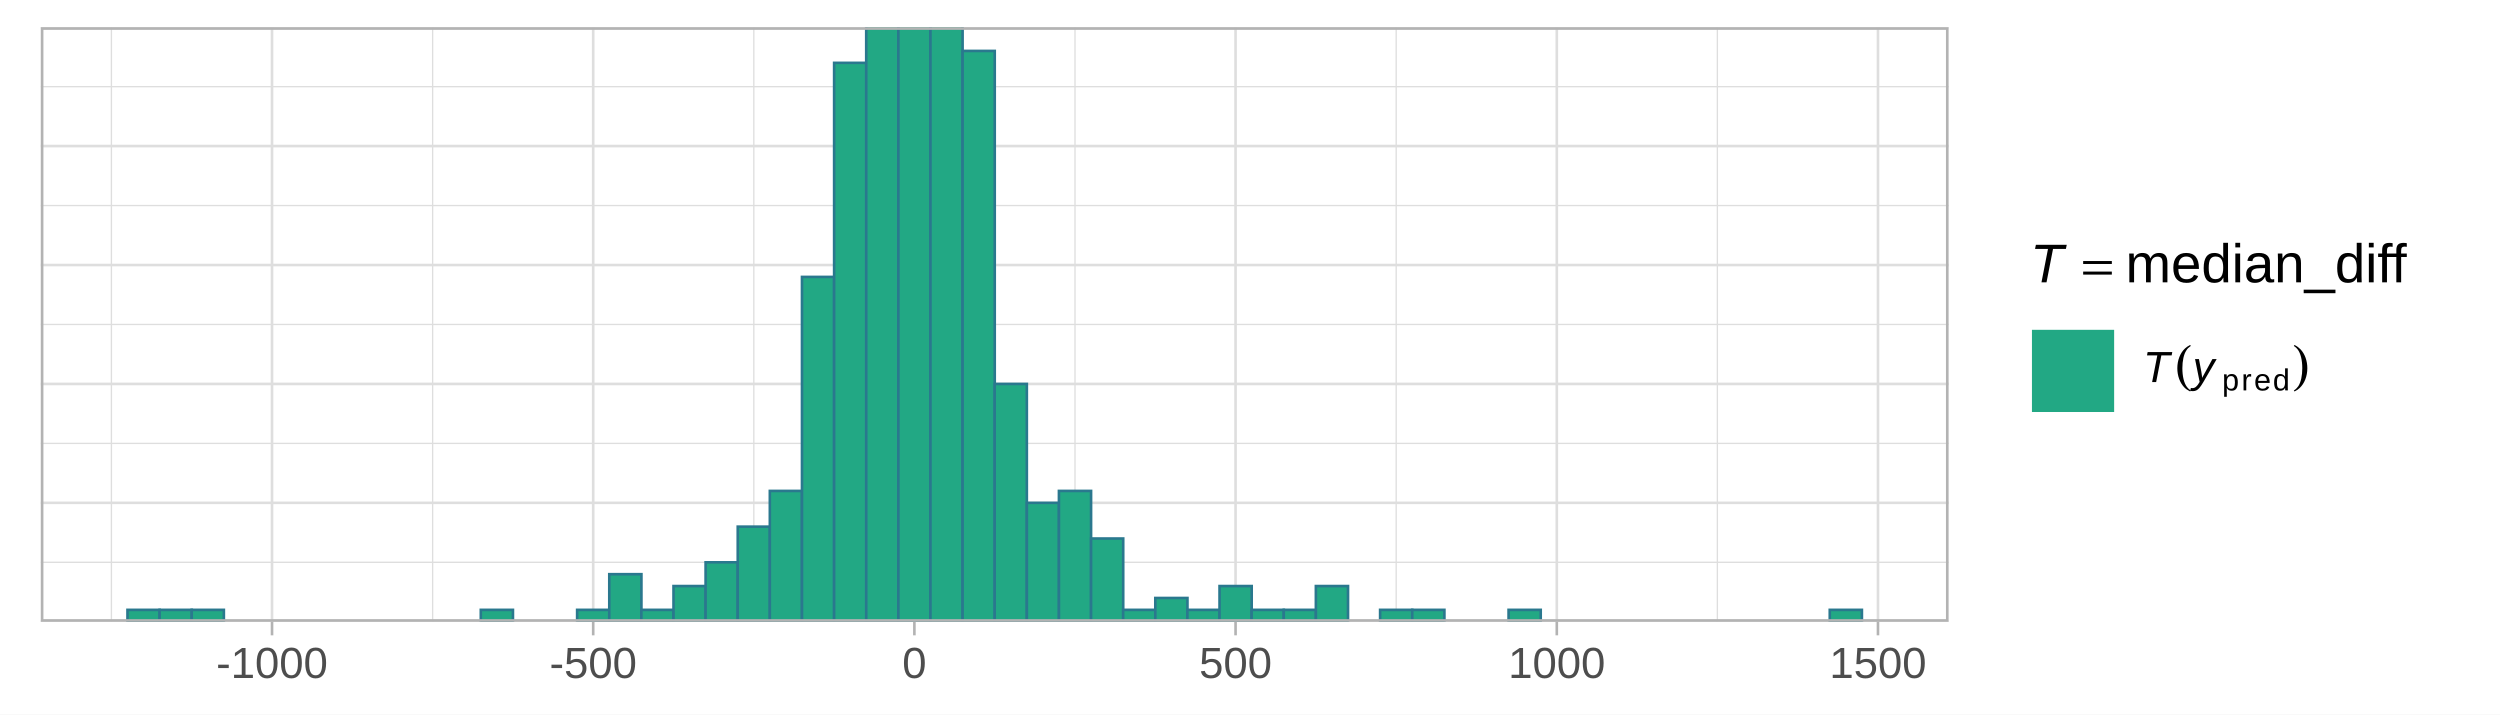
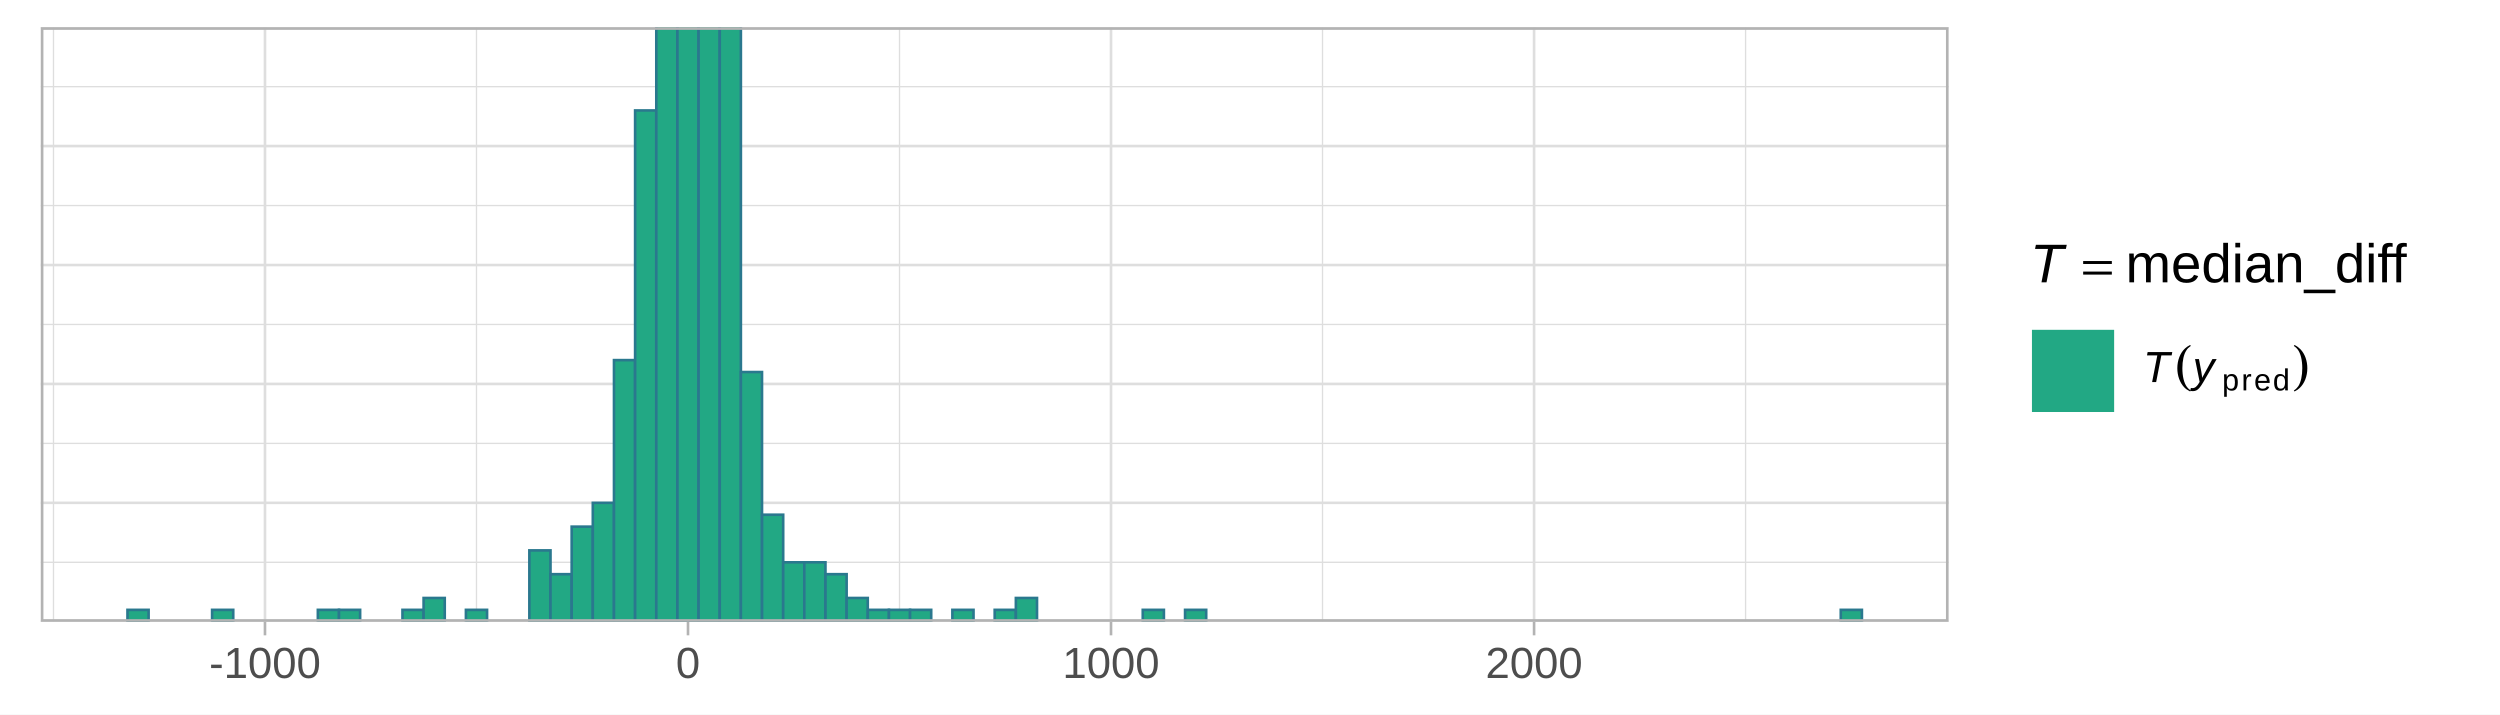
<svg xmlns="http://www.w3.org/2000/svg" class="svglite" width="504.00pt" height="144.00pt" viewBox="0 0 504.00 144.00">
  <defs>
    <style type="text/css">
    .svglite line, .svglite polyline, .svglite polygon, .svglite path, .svglite rect, .svglite circle {
      fill: none;
      stroke: #000000;
      stroke-linecap: round;
      stroke-linejoin: round;
      stroke-miterlimit: 10.00;
    }
    .svglite text {
      white-space: pre;
    }
  </style>
  </defs>
  <rect width="100%" height="100%" style="stroke: none; fill: #FFFFFF;" />
  <defs>
    <clipPath id="cpMC4wMHw1MDQuMDB8MC4wMHwxNDQuMDA=">
      <rect x="0.00" y="0.00" width="504.00" height="144.00" />
    </clipPath>
  </defs>
  <g clip-path="url(#cpMC4wMHw1MDQuMDB8MC4wMHwxNDQuMDA=)">
    <rect x="0" y="0.00" width="504.00" height="144.00" style="stroke-width: 1.07; stroke: #FFFFFF; fill: #FFFFFF;" />
  </g>
  <defs>
    <clipPath id="cpOC4yMnwzOTIuODR8NS40OHwxMjUuMzU=">
      <rect x="8.22" y="5.48" width="384.62" height="119.87" />
    </clipPath>
  </defs>
  <g clip-path="url(#cpOC4yMnwzOTIuODR8NS40OHwxMjUuMzU=)">
    <rect x="8.22" y="5.48" width="384.62" height="119.87" style="stroke-width: 1.07; stroke: none; fill: #FFFFFF;" />
    <polyline points="8.22,113.36 392.84,113.36 " style="stroke-width: 0.27; stroke: #DEDEDE; stroke-linecap: butt;" />
    <polyline points="8.22,89.39 392.84,89.39 " style="stroke-width: 0.27; stroke: #DEDEDE; stroke-linecap: butt;" />
    <polyline points="8.22,65.41 392.84,65.41 " style="stroke-width: 0.27; stroke: #DEDEDE; stroke-linecap: butt;" />
    <polyline points="8.22,41.44 392.84,41.44 " style="stroke-width: 0.27; stroke: #DEDEDE; stroke-linecap: butt;" />
    <polyline points="8.22,17.47 392.84,17.47 " style="stroke-width: 0.27; stroke: #DEDEDE; stroke-linecap: butt;" />
-     <polyline points="22.46,125.35 22.46,5.48 " style="stroke-width: 0.27; stroke: #DEDEDE; stroke-linecap: butt;" />
-     <polyline points="87.22,125.35 87.22,5.48 " style="stroke-width: 0.27; stroke: #DEDEDE; stroke-linecap: butt;" />
-     <polyline points="151.97,125.35 151.97,5.48 " style="stroke-width: 0.27; stroke: #DEDEDE; stroke-linecap: butt;" />
-     <polyline points="216.72,125.35 216.72,5.48 " style="stroke-width: 0.27; stroke: #DEDEDE; stroke-linecap: butt;" />
-     <polyline points="281.47,125.35 281.47,5.48 " style="stroke-width: 0.27; stroke: #DEDEDE; stroke-linecap: butt;" />
-     <polyline points="346.22,125.35 346.22,5.48 " style="stroke-width: 0.27; stroke: #DEDEDE; stroke-linecap: butt;" />
+     <polyline points="10.78,125.35 10.78,5.48 " style="stroke-width: 0.27; stroke: #DEDEDE; stroke-linecap: butt;" />
+     <polyline points="96.06,125.35 96.06,5.48 " style="stroke-width: 0.27; stroke: #DEDEDE; stroke-linecap: butt;" />
+     <polyline points="181.34,125.35 181.34,5.48 " style="stroke-width: 0.27; stroke: #DEDEDE; stroke-linecap: butt;" />
+     <polyline points="266.62,125.35 266.62,5.48 " style="stroke-width: 0.27; stroke: #DEDEDE; stroke-linecap: butt;" />
+     <polyline points="351.91,125.35 351.91,5.48 " style="stroke-width: 0.27; stroke: #DEDEDE; stroke-linecap: butt;" />
    <polyline points="8.22,125.35 392.84,125.35 " style="stroke-width: 0.53; stroke: #DEDEDE; stroke-linecap: butt;" />
    <polyline points="8.22,101.37 392.84,101.37 " style="stroke-width: 0.53; stroke: #DEDEDE; stroke-linecap: butt;" />
    <polyline points="8.22,77.40 392.84,77.40 " style="stroke-width: 0.53; stroke: #DEDEDE; stroke-linecap: butt;" />
    <polyline points="8.22,53.43 392.84,53.43 " style="stroke-width: 0.53; stroke: #DEDEDE; stroke-linecap: butt;" />
    <polyline points="8.22,29.45 392.84,29.45 " style="stroke-width: 0.53; stroke: #DEDEDE; stroke-linecap: butt;" />
    <polyline points="8.22,5.48 392.84,5.48 " style="stroke-width: 0.53; stroke: #DEDEDE; stroke-linecap: butt;" />
-     <polyline points="54.84,125.35 54.84,5.48 " style="stroke-width: 0.53; stroke: #DEDEDE; stroke-linecap: butt;" />
-     <polyline points="119.59,125.35 119.59,5.48 " style="stroke-width: 0.53; stroke: #DEDEDE; stroke-linecap: butt;" />
-     <polyline points="184.34,125.35 184.34,5.48 " style="stroke-width: 0.53; stroke: #DEDEDE; stroke-linecap: butt;" />
-     <polyline points="249.09,125.35 249.09,5.48 " style="stroke-width: 0.53; stroke: #DEDEDE; stroke-linecap: butt;" />
-     <polyline points="313.85,125.35 313.85,5.48 " style="stroke-width: 0.53; stroke: #DEDEDE; stroke-linecap: butt;" />
-     <polyline points="378.60,125.35 378.60,5.48 " style="stroke-width: 0.53; stroke: #DEDEDE; stroke-linecap: butt;" />
-     <rect x="25.70" y="122.95" width="6.48" height="2.40" style="stroke-width: 0.53; stroke: #2A788E; stroke-linecap: butt; stroke-linejoin: miter; fill: #22A884;" />
-     <rect x="32.18" y="122.95" width="6.48" height="2.40" style="stroke-width: 0.53; stroke: #2A788E; stroke-linecap: butt; stroke-linejoin: miter; fill: #22A884;" />
-     <rect x="38.65" y="122.95" width="6.48" height="2.40" style="stroke-width: 0.53; stroke: #2A788E; stroke-linecap: butt; stroke-linejoin: miter; fill: #22A884;" />
-     <rect x="45.13" y="125.35" width="6.48" height="0.00" style="stroke-width: 0.53; stroke: #2A788E; stroke-linecap: butt; stroke-linejoin: miter; fill: #22A884;" />
-     <rect x="51.60" y="125.35" width="6.48" height="0.00" style="stroke-width: 0.53; stroke: #2A788E; stroke-linecap: butt; stroke-linejoin: miter; fill: #22A884;" />
-     <rect x="58.08" y="125.35" width="6.48" height="0.00" style="stroke-width: 0.53; stroke: #2A788E; stroke-linecap: butt; stroke-linejoin: miter; fill: #22A884;" />
-     <rect x="64.55" y="125.35" width="6.48" height="0.00" style="stroke-width: 0.53; stroke: #2A788E; stroke-linecap: butt; stroke-linejoin: miter; fill: #22A884;" />
-     <rect x="71.03" y="125.35" width="6.48" height="0.00" style="stroke-width: 0.53; stroke: #2A788E; stroke-linecap: butt; stroke-linejoin: miter; fill: #22A884;" />
-     <rect x="77.50" y="125.35" width="6.48" height="0.00" style="stroke-width: 0.53; stroke: #2A788E; stroke-linecap: butt; stroke-linejoin: miter; fill: #22A884;" />
-     <rect x="83.98" y="125.35" width="6.48" height="0.00" style="stroke-width: 0.53; stroke: #2A788E; stroke-linecap: butt; stroke-linejoin: miter; fill: #22A884;" />
-     <rect x="90.45" y="125.35" width="6.48" height="0.00" style="stroke-width: 0.53; stroke: #2A788E; stroke-linecap: butt; stroke-linejoin: miter; fill: #22A884;" />
-     <rect x="96.93" y="122.95" width="6.48" height="2.40" style="stroke-width: 0.53; stroke: #2A788E; stroke-linecap: butt; stroke-linejoin: miter; fill: #22A884;" />
-     <rect x="103.40" y="125.35" width="6.48" height="0.00" style="stroke-width: 0.53; stroke: #2A788E; stroke-linecap: butt; stroke-linejoin: miter; fill: #22A884;" />
-     <rect x="109.88" y="125.35" width="6.48" height="0.00" style="stroke-width: 0.53; stroke: #2A788E; stroke-linecap: butt; stroke-linejoin: miter; fill: #22A884;" />
-     <rect x="116.35" y="122.95" width="6.48" height="2.40" style="stroke-width: 0.53; stroke: #2A788E; stroke-linecap: butt; stroke-linejoin: miter; fill: #22A884;" />
-     <rect x="122.83" y="115.76" width="6.48" height="9.59" style="stroke-width: 0.53; stroke: #2A788E; stroke-linecap: butt; stroke-linejoin: miter; fill: #22A884;" />
-     <rect x="129.30" y="122.95" width="6.48" height="2.40" style="stroke-width: 0.53; stroke: #2A788E; stroke-linecap: butt; stroke-linejoin: miter; fill: #22A884;" />
-     <rect x="135.78" y="118.15" width="6.48" height="7.19" style="stroke-width: 0.53; stroke: #2A788E; stroke-linecap: butt; stroke-linejoin: miter; fill: #22A884;" />
-     <rect x="142.25" y="113.36" width="6.48" height="11.99" style="stroke-width: 0.53; stroke: #2A788E; stroke-linecap: butt; stroke-linejoin: miter; fill: #22A884;" />
-     <rect x="148.73" y="106.17" width="6.48" height="19.18" style="stroke-width: 0.53; stroke: #2A788E; stroke-linecap: butt; stroke-linejoin: miter; fill: #22A884;" />
-     <rect x="155.20" y="98.97" width="6.48" height="26.37" style="stroke-width: 0.53; stroke: #2A788E; stroke-linecap: butt; stroke-linejoin: miter; fill: #22A884;" />
-     <rect x="161.68" y="55.82" width="6.48" height="69.52" style="stroke-width: 0.53; stroke: #2A788E; stroke-linecap: butt; stroke-linejoin: miter; fill: #22A884;" />
-     <rect x="168.16" y="12.67" width="6.48" height="112.67" style="stroke-width: 0.53; stroke: #2A788E; stroke-linecap: butt; stroke-linejoin: miter; fill: #22A884;" />
-     <rect x="174.63" y="-394.87" width="6.48" height="520.22" style="stroke-width: 0.53; stroke: #2A788E; stroke-linecap: butt; stroke-linejoin: miter; fill: #22A884;" />
-     <rect x="181.11" y="-7843.32" width="6.48" height="7968.66" style="stroke-width: 0.53; stroke: #2A788E; stroke-linecap: butt; stroke-linejoin: miter; fill: #22A884;" />
-     <rect x="187.58" y="-435.63" width="6.48" height="560.97" style="stroke-width: 0.53; stroke: #2A788E; stroke-linecap: butt; stroke-linejoin: miter; fill: #22A884;" />
-     <rect x="194.06" y="10.27" width="6.48" height="115.07" style="stroke-width: 0.53; stroke: #2A788E; stroke-linecap: butt; stroke-linejoin: miter; fill: #22A884;" />
-     <rect x="200.53" y="77.40" width="6.48" height="47.95" style="stroke-width: 0.53; stroke: #2A788E; stroke-linecap: butt; stroke-linejoin: miter; fill: #22A884;" />
-     <rect x="207.01" y="101.37" width="6.48" height="23.97" style="stroke-width: 0.53; stroke: #2A788E; stroke-linecap: butt; stroke-linejoin: miter; fill: #22A884;" />
-     <rect x="213.48" y="98.97" width="6.48" height="26.37" style="stroke-width: 0.53; stroke: #2A788E; stroke-linecap: butt; stroke-linejoin: miter; fill: #22A884;" />
-     <rect x="219.96" y="108.56" width="6.48" height="16.78" style="stroke-width: 0.53; stroke: #2A788E; stroke-linecap: butt; stroke-linejoin: miter; fill: #22A884;" />
-     <rect x="226.43" y="122.95" width="6.48" height="2.40" style="stroke-width: 0.53; stroke: #2A788E; stroke-linecap: butt; stroke-linejoin: miter; fill: #22A884;" />
-     <rect x="232.91" y="120.55" width="6.48" height="4.79" style="stroke-width: 0.53; stroke: #2A788E; stroke-linecap: butt; stroke-linejoin: miter; fill: #22A884;" />
-     <rect x="239.38" y="122.95" width="6.48" height="2.40" style="stroke-width: 0.53; stroke: #2A788E; stroke-linecap: butt; stroke-linejoin: miter; fill: #22A884;" />
-     <rect x="245.86" y="118.15" width="6.48" height="7.19" style="stroke-width: 0.53; stroke: #2A788E; stroke-linecap: butt; stroke-linejoin: miter; fill: #22A884;" />
-     <rect x="252.33" y="122.95" width="6.48" height="2.40" style="stroke-width: 0.53; stroke: #2A788E; stroke-linecap: butt; stroke-linejoin: miter; fill: #22A884;" />
-     <rect x="258.81" y="122.95" width="6.48" height="2.40" style="stroke-width: 0.53; stroke: #2A788E; stroke-linecap: butt; stroke-linejoin: miter; fill: #22A884;" />
-     <rect x="265.28" y="118.15" width="6.48" height="7.19" style="stroke-width: 0.53; stroke: #2A788E; stroke-linecap: butt; stroke-linejoin: miter; fill: #22A884;" />
-     <rect x="271.76" y="125.35" width="6.48" height="0.00" style="stroke-width: 0.53; stroke: #2A788E; stroke-linecap: butt; stroke-linejoin: miter; fill: #22A884;" />
-     <rect x="278.23" y="122.95" width="6.48" height="2.40" style="stroke-width: 0.53; stroke: #2A788E; stroke-linecap: butt; stroke-linejoin: miter; fill: #22A884;" />
-     <rect x="284.71" y="122.95" width="6.48" height="2.40" style="stroke-width: 0.53; stroke: #2A788E; stroke-linecap: butt; stroke-linejoin: miter; fill: #22A884;" />
-     <rect x="291.18" y="125.35" width="6.48" height="0.00" style="stroke-width: 0.53; stroke: #2A788E; stroke-linecap: butt; stroke-linejoin: miter; fill: #22A884;" />
-     <rect x="297.66" y="125.35" width="6.48" height="0.00" style="stroke-width: 0.53; stroke: #2A788E; stroke-linecap: butt; stroke-linejoin: miter; fill: #22A884;" />
-     <rect x="304.13" y="122.95" width="6.48" height="2.40" style="stroke-width: 0.53; stroke: #2A788E; stroke-linecap: butt; stroke-linejoin: miter; fill: #22A884;" />
-     <rect x="310.61" y="125.35" width="6.48" height="0.00" style="stroke-width: 0.53; stroke: #2A788E; stroke-linecap: butt; stroke-linejoin: miter; fill: #22A884;" />
-     <rect x="317.08" y="125.35" width="6.48" height="0.00" style="stroke-width: 0.53; stroke: #2A788E; stroke-linecap: butt; stroke-linejoin: miter; fill: #22A884;" />
-     <rect x="323.56" y="125.35" width="6.48" height="0.00" style="stroke-width: 0.53; stroke: #2A788E; stroke-linecap: butt; stroke-linejoin: miter; fill: #22A884;" />
-     <rect x="330.03" y="125.35" width="6.48" height="0.00" style="stroke-width: 0.53; stroke: #2A788E; stroke-linecap: butt; stroke-linejoin: miter; fill: #22A884;" />
-     <rect x="336.51" y="125.35" width="6.48" height="0.00" style="stroke-width: 0.53; stroke: #2A788E; stroke-linecap: butt; stroke-linejoin: miter; fill: #22A884;" />
-     <rect x="342.98" y="125.35" width="6.48" height="0.00" style="stroke-width: 0.53; stroke: #2A788E; stroke-linecap: butt; stroke-linejoin: miter; fill: #22A884;" />
-     <rect x="349.46" y="125.35" width="6.48" height="0.00" style="stroke-width: 0.53; stroke: #2A788E; stroke-linecap: butt; stroke-linejoin: miter; fill: #22A884;" />
-     <rect x="355.93" y="125.35" width="6.48" height="0.00" style="stroke-width: 0.53; stroke: #2A788E; stroke-linecap: butt; stroke-linejoin: miter; fill: #22A884;" />
-     <rect x="362.41" y="125.35" width="6.48" height="0.00" style="stroke-width: 0.53; stroke: #2A788E; stroke-linecap: butt; stroke-linejoin: miter; fill: #22A884;" />
-     <rect x="368.88" y="122.95" width="6.48" height="2.40" style="stroke-width: 0.53; stroke: #2A788E; stroke-linecap: butt; stroke-linejoin: miter; fill: #22A884;" />
+     <polyline points="53.42,125.35 53.42,5.48 " style="stroke-width: 0.53; stroke: #DEDEDE; stroke-linecap: butt;" />
+     <polyline points="138.70,125.35 138.70,5.48 " style="stroke-width: 0.53; stroke: #DEDEDE; stroke-linecap: butt;" />
+     <polyline points="223.98,125.35 223.98,5.48 " style="stroke-width: 0.53; stroke: #DEDEDE; stroke-linecap: butt;" />
+     <polyline points="309.27,125.35 309.27,5.48 " style="stroke-width: 0.53; stroke: #DEDEDE; stroke-linecap: butt;" />
+     <rect x="25.70" y="122.95" width="4.26" height="2.40" style="stroke-width: 0.53; stroke: #2A788E; stroke-linecap: butt; stroke-linejoin: miter; fill: #22A884;" />
+     <rect x="29.97" y="125.35" width="4.26" height="0.00" style="stroke-width: 0.53; stroke: #2A788E; stroke-linecap: butt; stroke-linejoin: miter; fill: #22A884;" />
+     <rect x="34.23" y="125.35" width="4.26" height="0.00" style="stroke-width: 0.53; stroke: #2A788E; stroke-linecap: butt; stroke-linejoin: miter; fill: #22A884;" />
+     <rect x="38.49" y="125.35" width="4.26" height="0.00" style="stroke-width: 0.53; stroke: #2A788E; stroke-linecap: butt; stroke-linejoin: miter; fill: #22A884;" />
+     <rect x="42.76" y="122.95" width="4.26" height="2.40" style="stroke-width: 0.53; stroke: #2A788E; stroke-linecap: butt; stroke-linejoin: miter; fill: #22A884;" />
+     <rect x="47.02" y="125.35" width="4.26" height="0.00" style="stroke-width: 0.53; stroke: #2A788E; stroke-linecap: butt; stroke-linejoin: miter; fill: #22A884;" />
+     <rect x="51.29" y="125.35" width="4.26" height="0.00" style="stroke-width: 0.53; stroke: #2A788E; stroke-linecap: butt; stroke-linejoin: miter; fill: #22A884;" />
+     <rect x="55.55" y="125.35" width="4.26" height="0.00" style="stroke-width: 0.53; stroke: #2A788E; stroke-linecap: butt; stroke-linejoin: miter; fill: #22A884;" />
+     <rect x="59.82" y="125.35" width="4.26" height="0.00" style="stroke-width: 0.53; stroke: #2A788E; stroke-linecap: butt; stroke-linejoin: miter; fill: #22A884;" />
+     <rect x="64.08" y="122.95" width="4.26" height="2.40" style="stroke-width: 0.53; stroke: #2A788E; stroke-linecap: butt; stroke-linejoin: miter; fill: #22A884;" />
+     <rect x="68.34" y="122.95" width="4.26" height="2.40" style="stroke-width: 0.53; stroke: #2A788E; stroke-linecap: butt; stroke-linejoin: miter; fill: #22A884;" />
+     <rect x="72.61" y="125.35" width="4.26" height="0.00" style="stroke-width: 0.53; stroke: #2A788E; stroke-linecap: butt; stroke-linejoin: miter; fill: #22A884;" />
+     <rect x="76.87" y="125.35" width="4.26" height="0.00" style="stroke-width: 0.53; stroke: #2A788E; stroke-linecap: butt; stroke-linejoin: miter; fill: #22A884;" />
+     <rect x="81.14" y="122.95" width="4.26" height="2.40" style="stroke-width: 0.53; stroke: #2A788E; stroke-linecap: butt; stroke-linejoin: miter; fill: #22A884;" />
+     <rect x="85.40" y="120.55" width="4.26" height="4.79" style="stroke-width: 0.53; stroke: #2A788E; stroke-linecap: butt; stroke-linejoin: miter; fill: #22A884;" />
+     <rect x="89.66" y="125.35" width="4.26" height="0.00" style="stroke-width: 0.53; stroke: #2A788E; stroke-linecap: butt; stroke-linejoin: miter; fill: #22A884;" />
+     <rect x="93.93" y="122.95" width="4.26" height="2.40" style="stroke-width: 0.53; stroke: #2A788E; stroke-linecap: butt; stroke-linejoin: miter; fill: #22A884;" />
+     <rect x="98.19" y="125.35" width="4.26" height="0.00" style="stroke-width: 0.53; stroke: #2A788E; stroke-linecap: butt; stroke-linejoin: miter; fill: #22A884;" />
+     <rect x="102.46" y="125.35" width="4.26" height="0.00" style="stroke-width: 0.53; stroke: #2A788E; stroke-linecap: butt; stroke-linejoin: miter; fill: #22A884;" />
+     <rect x="106.72" y="110.96" width="4.26" height="14.38" style="stroke-width: 0.53; stroke: #2A788E; stroke-linecap: butt; stroke-linejoin: miter; fill: #22A884;" />
+     <rect x="110.98" y="115.76" width="4.26" height="9.59" style="stroke-width: 0.53; stroke: #2A788E; stroke-linecap: butt; stroke-linejoin: miter; fill: #22A884;" />
+     <rect x="115.25" y="106.17" width="4.26" height="19.18" style="stroke-width: 0.53; stroke: #2A788E; stroke-linecap: butt; stroke-linejoin: miter; fill: #22A884;" />
+     <rect x="119.51" y="101.37" width="4.26" height="23.97" style="stroke-width: 0.53; stroke: #2A788E; stroke-linecap: butt; stroke-linejoin: miter; fill: #22A884;" />
+     <rect x="123.78" y="72.60" width="4.26" height="52.74" style="stroke-width: 0.53; stroke: #2A788E; stroke-linecap: butt; stroke-linejoin: miter; fill: #22A884;" />
+     <rect x="128.04" y="22.26" width="4.26" height="103.08" style="stroke-width: 0.53; stroke: #2A788E; stroke-linecap: butt; stroke-linejoin: miter; fill: #22A884;" />
+     <rect x="132.31" y="-368.50" width="4.26" height="493.85" style="stroke-width: 0.53; stroke: #2A788E; stroke-linecap: butt; stroke-linejoin: miter; fill: #22A884;" />
+     <rect x="136.57" y="-7864.90" width="4.26" height="7990.24" style="stroke-width: 0.53; stroke: #2A788E; stroke-linecap: butt; stroke-linejoin: miter; fill: #22A884;" />
+     <rect x="140.83" y="-471.59" width="4.26" height="596.93" style="stroke-width: 0.53; stroke: #2A788E; stroke-linecap: butt; stroke-linejoin: miter; fill: #22A884;" />
+     <rect x="145.10" y="-6.51" width="4.26" height="131.85" style="stroke-width: 0.53; stroke: #2A788E; stroke-linecap: butt; stroke-linejoin: miter; fill: #22A884;" />
+     <rect x="149.36" y="75.00" width="4.26" height="50.34" style="stroke-width: 0.53; stroke: #2A788E; stroke-linecap: butt; stroke-linejoin: miter; fill: #22A884;" />
+     <rect x="153.63" y="103.77" width="4.26" height="21.58" style="stroke-width: 0.53; stroke: #2A788E; stroke-linecap: butt; stroke-linejoin: miter; fill: #22A884;" />
+     <rect x="157.89" y="113.36" width="4.26" height="11.99" style="stroke-width: 0.53; stroke: #2A788E; stroke-linecap: butt; stroke-linejoin: miter; fill: #22A884;" />
+     <rect x="162.15" y="113.36" width="4.26" height="11.99" style="stroke-width: 0.53; stroke: #2A788E; stroke-linecap: butt; stroke-linejoin: miter; fill: #22A884;" />
+     <rect x="166.42" y="115.76" width="4.26" height="9.59" style="stroke-width: 0.53; stroke: #2A788E; stroke-linecap: butt; stroke-linejoin: miter; fill: #22A884;" />
+     <rect x="170.68" y="120.55" width="4.26" height="4.79" style="stroke-width: 0.53; stroke: #2A788E; stroke-linecap: butt; stroke-linejoin: miter; fill: #22A884;" />
+     <rect x="174.95" y="122.95" width="4.26" height="2.40" style="stroke-width: 0.53; stroke: #2A788E; stroke-linecap: butt; stroke-linejoin: miter; fill: #22A884;" />
+     <rect x="179.21" y="122.95" width="4.26" height="2.40" style="stroke-width: 0.53; stroke: #2A788E; stroke-linecap: butt; stroke-linejoin: miter; fill: #22A884;" />
+     <rect x="183.47" y="122.95" width="4.26" height="2.40" style="stroke-width: 0.53; stroke: #2A788E; stroke-linecap: butt; stroke-linejoin: miter; fill: #22A884;" />
+     <rect x="187.74" y="125.35" width="4.26" height="0.00" style="stroke-width: 0.53; stroke: #2A788E; stroke-linecap: butt; stroke-linejoin: miter; fill: #22A884;" />
+     <rect x="192.00" y="122.95" width="4.26" height="2.40" style="stroke-width: 0.53; stroke: #2A788E; stroke-linecap: butt; stroke-linejoin: miter; fill: #22A884;" />
+     <rect x="196.27" y="125.35" width="4.26" height="0.00" style="stroke-width: 0.53; stroke: #2A788E; stroke-linecap: butt; stroke-linejoin: miter; fill: #22A884;" />
+     <rect x="200.53" y="122.95" width="4.26" height="2.40" style="stroke-width: 0.53; stroke: #2A788E; stroke-linecap: butt; stroke-linejoin: miter; fill: #22A884;" />
+     <rect x="204.80" y="120.55" width="4.26" height="4.79" style="stroke-width: 0.53; stroke: #2A788E; stroke-linecap: butt; stroke-linejoin: miter; fill: #22A884;" />
+     <rect x="209.06" y="125.35" width="4.26" height="0.00" style="stroke-width: 0.53; stroke: #2A788E; stroke-linecap: butt; stroke-linejoin: miter; fill: #22A884;" />
+     <rect x="213.32" y="125.35" width="4.26" height="0.00" style="stroke-width: 0.53; stroke: #2A788E; stroke-linecap: butt; stroke-linejoin: miter; fill: #22A884;" />
+     <rect x="217.59" y="125.35" width="4.26" height="0.00" style="stroke-width: 0.53; stroke: #2A788E; stroke-linecap: butt; stroke-linejoin: miter; fill: #22A884;" />
+     <rect x="221.85" y="125.35" width="4.26" height="0.00" style="stroke-width: 0.53; stroke: #2A788E; stroke-linecap: butt; stroke-linejoin: miter; fill: #22A884;" />
+     <rect x="226.12" y="125.35" width="4.26" height="0.00" style="stroke-width: 0.53; stroke: #2A788E; stroke-linecap: butt; stroke-linejoin: miter; fill: #22A884;" />
+     <rect x="230.38" y="122.95" width="4.26" height="2.40" style="stroke-width: 0.53; stroke: #2A788E; stroke-linecap: butt; stroke-linejoin: miter; fill: #22A884;" />
+     <rect x="234.64" y="125.35" width="4.26" height="0.00" style="stroke-width: 0.53; stroke: #2A788E; stroke-linecap: butt; stroke-linejoin: miter; fill: #22A884;" />
+     <rect x="238.91" y="122.95" width="4.26" height="2.40" style="stroke-width: 0.53; stroke: #2A788E; stroke-linecap: butt; stroke-linejoin: miter; fill: #22A884;" />
+     <rect x="243.17" y="125.35" width="4.26" height="0.00" style="stroke-width: 0.53; stroke: #2A788E; stroke-linecap: butt; stroke-linejoin: miter; fill: #22A884;" />
+     <rect x="247.44" y="125.35" width="4.26" height="0.00" style="stroke-width: 0.53; stroke: #2A788E; stroke-linecap: butt; stroke-linejoin: miter; fill: #22A884;" />
+     <rect x="251.70" y="125.35" width="4.26" height="0.00" style="stroke-width: 0.53; stroke: #2A788E; stroke-linecap: butt; stroke-linejoin: miter; fill: #22A884;" />
+     <rect x="255.96" y="125.35" width="4.26" height="0.00" style="stroke-width: 0.53; stroke: #2A788E; stroke-linecap: butt; stroke-linejoin: miter; fill: #22A884;" />
+     <rect x="260.23" y="125.35" width="4.26" height="0.00" style="stroke-width: 0.53; stroke: #2A788E; stroke-linecap: butt; stroke-linejoin: miter; fill: #22A884;" />
+     <rect x="264.49" y="125.35" width="4.26" height="0.00" style="stroke-width: 0.53; stroke: #2A788E; stroke-linecap: butt; stroke-linejoin: miter; fill: #22A884;" />
+     <rect x="268.76" y="125.35" width="4.26" height="0.00" style="stroke-width: 0.53; stroke: #2A788E; stroke-linecap: butt; stroke-linejoin: miter; fill: #22A884;" />
+     <rect x="273.02" y="125.35" width="4.26" height="0.00" style="stroke-width: 0.53; stroke: #2A788E; stroke-linecap: butt; stroke-linejoin: miter; fill: #22A884;" />
+     <rect x="277.29" y="125.35" width="4.26" height="0.00" style="stroke-width: 0.53; stroke: #2A788E; stroke-linecap: butt; stroke-linejoin: miter; fill: #22A884;" />
+     <rect x="281.55" y="125.35" width="4.26" height="0.00" style="stroke-width: 0.53; stroke: #2A788E; stroke-linecap: butt; stroke-linejoin: miter; fill: #22A884;" />
+     <rect x="285.81" y="125.35" width="4.26" height="0.00" style="stroke-width: 0.53; stroke: #2A788E; stroke-linecap: butt; stroke-linejoin: miter; fill: #22A884;" />
+     <rect x="290.08" y="125.35" width="4.26" height="0.00" style="stroke-width: 0.53; stroke: #2A788E; stroke-linecap: butt; stroke-linejoin: miter; fill: #22A884;" />
+     <rect x="294.34" y="125.35" width="4.26" height="0.00" style="stroke-width: 0.53; stroke: #2A788E; stroke-linecap: butt; stroke-linejoin: miter; fill: #22A884;" />
+     <rect x="298.61" y="125.35" width="4.26" height="0.00" style="stroke-width: 0.53; stroke: #2A788E; stroke-linecap: butt; stroke-linejoin: miter; fill: #22A884;" />
+     <rect x="302.87" y="125.35" width="4.26" height="0.00" style="stroke-width: 0.53; stroke: #2A788E; stroke-linecap: butt; stroke-linejoin: miter; fill: #22A884;" />
+     <rect x="307.13" y="125.35" width="4.26" height="0.00" style="stroke-width: 0.53; stroke: #2A788E; stroke-linecap: butt; stroke-linejoin: miter; fill: #22A884;" />
+     <rect x="311.40" y="125.35" width="4.26" height="0.00" style="stroke-width: 0.53; stroke: #2A788E; stroke-linecap: butt; stroke-linejoin: miter; fill: #22A884;" />
+     <rect x="315.66" y="125.35" width="4.26" height="0.00" style="stroke-width: 0.53; stroke: #2A788E; stroke-linecap: butt; stroke-linejoin: miter; fill: #22A884;" />
+     <rect x="319.93" y="125.35" width="4.26" height="0.00" style="stroke-width: 0.53; stroke: #2A788E; stroke-linecap: butt; stroke-linejoin: miter; fill: #22A884;" />
+     <rect x="324.19" y="125.35" width="4.26" height="0.00" style="stroke-width: 0.53; stroke: #2A788E; stroke-linecap: butt; stroke-linejoin: miter; fill: #22A884;" />
+     <rect x="328.45" y="125.35" width="4.26" height="0.00" style="stroke-width: 0.53; stroke: #2A788E; stroke-linecap: butt; stroke-linejoin: miter; fill: #22A884;" />
+     <rect x="332.72" y="125.35" width="4.26" height="0.00" style="stroke-width: 0.53; stroke: #2A788E; stroke-linecap: butt; stroke-linejoin: miter; fill: #22A884;" />
+     <rect x="336.98" y="125.35" width="4.26" height="0.00" style="stroke-width: 0.53; stroke: #2A788E; stroke-linecap: butt; stroke-linejoin: miter; fill: #22A884;" />
+     <rect x="341.25" y="125.35" width="4.26" height="0.00" style="stroke-width: 0.53; stroke: #2A788E; stroke-linecap: butt; stroke-linejoin: miter; fill: #22A884;" />
+     <rect x="345.51" y="125.35" width="4.26" height="0.00" style="stroke-width: 0.53; stroke: #2A788E; stroke-linecap: butt; stroke-linejoin: miter; fill: #22A884;" />
+     <rect x="349.78" y="125.35" width="4.26" height="0.00" style="stroke-width: 0.53; stroke: #2A788E; stroke-linecap: butt; stroke-linejoin: miter; fill: #22A884;" />
+     <rect x="354.04" y="125.35" width="4.26" height="0.00" style="stroke-width: 0.53; stroke: #2A788E; stroke-linecap: butt; stroke-linejoin: miter; fill: #22A884;" />
+     <rect x="358.30" y="125.35" width="4.26" height="0.00" style="stroke-width: 0.53; stroke: #2A788E; stroke-linecap: butt; stroke-linejoin: miter; fill: #22A884;" />
+     <rect x="362.57" y="125.35" width="4.26" height="0.00" style="stroke-width: 0.53; stroke: #2A788E; stroke-linecap: butt; stroke-linejoin: miter; fill: #22A884;" />
+     <rect x="366.83" y="125.35" width="4.26" height="0.00" style="stroke-width: 0.53; stroke: #2A788E; stroke-linecap: butt; stroke-linejoin: miter; fill: #22A884;" />
+     <rect x="371.10" y="122.95" width="4.26" height="2.40" style="stroke-width: 0.53; stroke: #2A788E; stroke-linecap: butt; stroke-linejoin: miter; fill: #22A884;" />
    <rect x="8.22" y="5.48" width="384.62" height="119.87" style="stroke-width: 1.07; stroke: #B3B3B3;" />
  </g>
  <g clip-path="url(#cpMC4wMHw1MDQuMDB8MC4wMHwxNDQuMDA=)">
-     <polyline points="54.84,128.08 54.84,125.35 " style="stroke-width: 0.53; stroke: #B3B3B3; stroke-linecap: butt;" />
-     <polyline points="119.59,128.08 119.59,125.35 " style="stroke-width: 0.53; stroke: #B3B3B3; stroke-linecap: butt;" />
-     <polyline points="184.34,128.08 184.34,125.35 " style="stroke-width: 0.53; stroke: #B3B3B3; stroke-linecap: butt;" />
-     <polyline points="249.09,128.08 249.09,125.35 " style="stroke-width: 0.53; stroke: #B3B3B3; stroke-linecap: butt;" />
-     <polyline points="313.85,128.08 313.85,125.35 " style="stroke-width: 0.53; stroke: #B3B3B3; stroke-linecap: butt;" />
-     <polyline points="378.60,128.08 378.60,125.35 " style="stroke-width: 0.53; stroke: #B3B3B3; stroke-linecap: butt;" />
-     <text x="54.84" y="136.69" text-anchor="middle" style="font-size: 8.80px;fill: #4D4D4D; font-family: &quot;Arimo&quot;;" textLength="25.55px" lengthAdjust="spacingAndGlyphs">-1000</text>
-     <text x="119.59" y="136.69" text-anchor="middle" style="font-size: 8.80px;fill: #4D4D4D; font-family: &quot;Arimo&quot;;" textLength="19.96px" lengthAdjust="spacingAndGlyphs">-500</text>
-     <text x="184.34" y="136.69" text-anchor="middle" style="font-size: 8.80px;fill: #4D4D4D; font-family: &quot;Arimo&quot;;" textLength="5.59px" lengthAdjust="spacingAndGlyphs">0</text>
-     <text x="249.09" y="136.69" text-anchor="middle" style="font-size: 8.80px;fill: #4D4D4D; font-family: &quot;Arimo&quot;;" textLength="16.78px" lengthAdjust="spacingAndGlyphs">500</text>
-     <text x="313.85" y="136.69" text-anchor="middle" style="font-size: 8.80px;fill: #4D4D4D; font-family: &quot;Arimo&quot;;" textLength="22.38px" lengthAdjust="spacingAndGlyphs">1000</text>
-     <text x="378.60" y="136.69" text-anchor="middle" style="font-size: 8.80px;fill: #4D4D4D; font-family: &quot;Arimo&quot;;" textLength="22.38px" lengthAdjust="spacingAndGlyphs">1500</text>
+     <polyline points="53.42,128.08 53.42,125.35 " style="stroke-width: 0.53; stroke: #B3B3B3; stroke-linecap: butt;" />
+     <polyline points="138.70,128.08 138.70,125.35 " style="stroke-width: 0.53; stroke: #B3B3B3; stroke-linecap: butt;" />
+     <polyline points="223.98,128.08 223.98,125.35 " style="stroke-width: 0.53; stroke: #B3B3B3; stroke-linecap: butt;" />
+     <polyline points="309.27,128.08 309.27,125.35 " style="stroke-width: 0.53; stroke: #B3B3B3; stroke-linecap: butt;" />
+     <text x="53.42" y="136.69" text-anchor="middle" style="font-size: 8.80px;fill: #4D4D4D; font-family: &quot;Arimo&quot;;" textLength="25.55px" lengthAdjust="spacingAndGlyphs">-1000</text>
+     <text x="138.70" y="136.69" text-anchor="middle" style="font-size: 8.80px;fill: #4D4D4D; font-family: &quot;Arimo&quot;;" textLength="5.59px" lengthAdjust="spacingAndGlyphs">0</text>
+     <text x="223.98" y="136.69" text-anchor="middle" style="font-size: 8.80px;fill: #4D4D4D; font-family: &quot;Arimo&quot;;" textLength="22.38px" lengthAdjust="spacingAndGlyphs">1000</text>
+     <text x="309.27" y="136.69" text-anchor="middle" style="font-size: 8.80px;fill: #4D4D4D; font-family: &quot;Arimo&quot;;" textLength="22.38px" lengthAdjust="spacingAndGlyphs">2000</text>
    <rect x="403.80" y="41.93" width="94.72" height="46.96" style="stroke-width: 1.07; stroke: none; fill: #FFFFFF;" />
    <text x="409.28" y="56.92" style="font-size: 11.00px; font-style: italic; font-family: &quot;Arimo&quot;;" textLength="6.72px" lengthAdjust="spacingAndGlyphs">T</text>
    <text x="419.84" y="56.92" style="font-size: 11.00px; font-family: &quot;Standard Symbols PS&quot;;" textLength="6.04px" lengthAdjust="spacingAndGlyphs">=</text>
    <text x="428.51" y="56.92" style="font-size: 11.00px; font-family: &quot;Arimo&quot;;" textLength="64.53px" lengthAdjust="spacingAndGlyphs">median_diff</text>
    <rect x="409.28" y="66.13" width="17.28" height="17.28" style="stroke-width: 1.07; stroke: none; fill: #FFFFFF;" />
    <rect x="409.64" y="66.49" width="16.57" height="16.57" style="stroke-width: 0.53; stroke: none; stroke-linecap: butt; stroke-linejoin: miter; fill: #22A884;" />
    <text x="432.04" y="77.03" style="font-size: 8.80px; font-style: italic; font-family: &quot;Arimo&quot;;" textLength="5.37px" lengthAdjust="spacingAndGlyphs">T</text>
    <text x="438.37" y="77.03" style="font-size: 11.00px; font-family: &quot;Standard Symbols PS&quot;;" textLength="3.66px" lengthAdjust="spacingAndGlyphs">(</text>
    <text x="442.04" y="77.03" style="font-size: 8.80px; font-style: italic; font-family: &quot;Arimo&quot;;" textLength="5.21px" lengthAdjust="spacingAndGlyphs">y</text>
    <text x="447.97" y="78.71" style="font-size: 6.16px; font-family: &quot;Arimo&quot;;" textLength="3.91px" lengthAdjust="spacingAndGlyphs">p</text>
    <text x="451.88" y="78.71" style="font-size: 6.16px; font-family: &quot;Arimo&quot;;" textLength="2.53px" lengthAdjust="spacingAndGlyphs">r</text>
    <text x="454.41" y="78.71" style="font-size: 6.16px; font-family: &quot;Arimo&quot;;" textLength="3.79px" lengthAdjust="spacingAndGlyphs">e</text>
    <text x="458.20" y="78.71" style="font-size: 6.16px; font-family: &quot;Arimo&quot;;" textLength="3.91px" lengthAdjust="spacingAndGlyphs">d</text>
    <text x="462.11" y="77.03" style="font-size: 11.00px; font-family: &quot;Standard Symbols PS&quot;;" textLength="3.66px" lengthAdjust="spacingAndGlyphs">)</text>
  </g>
</svg>
